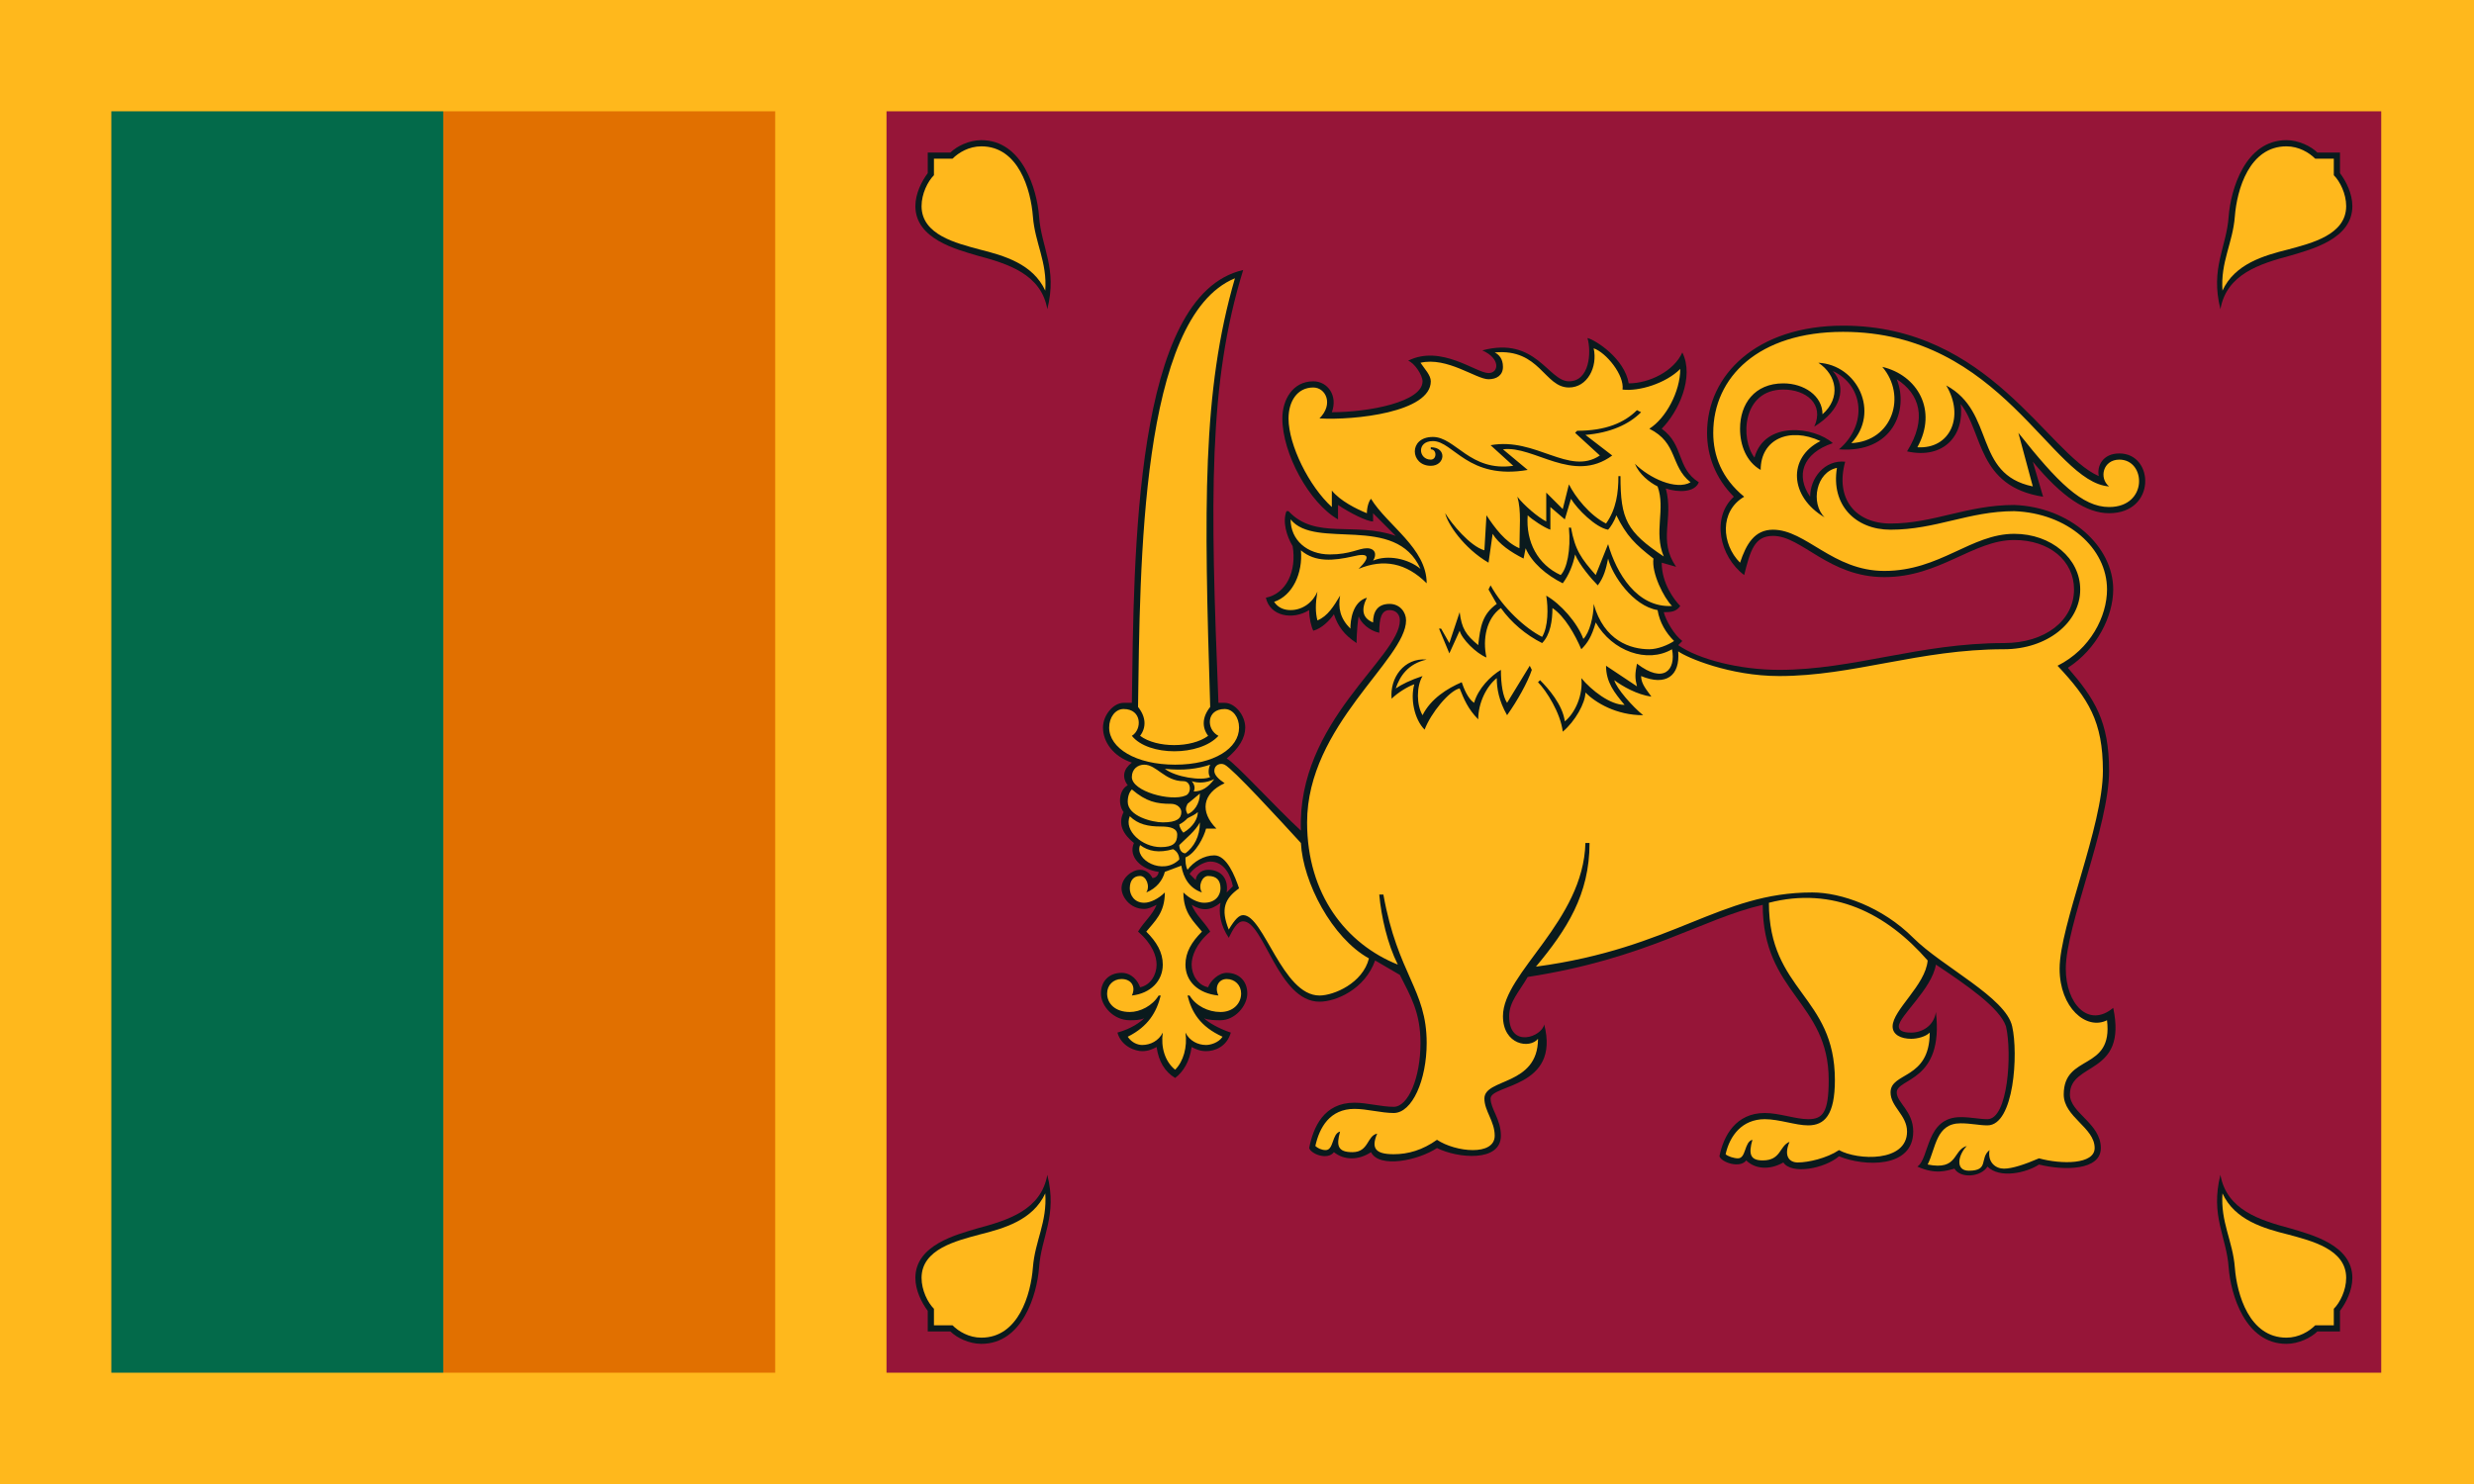
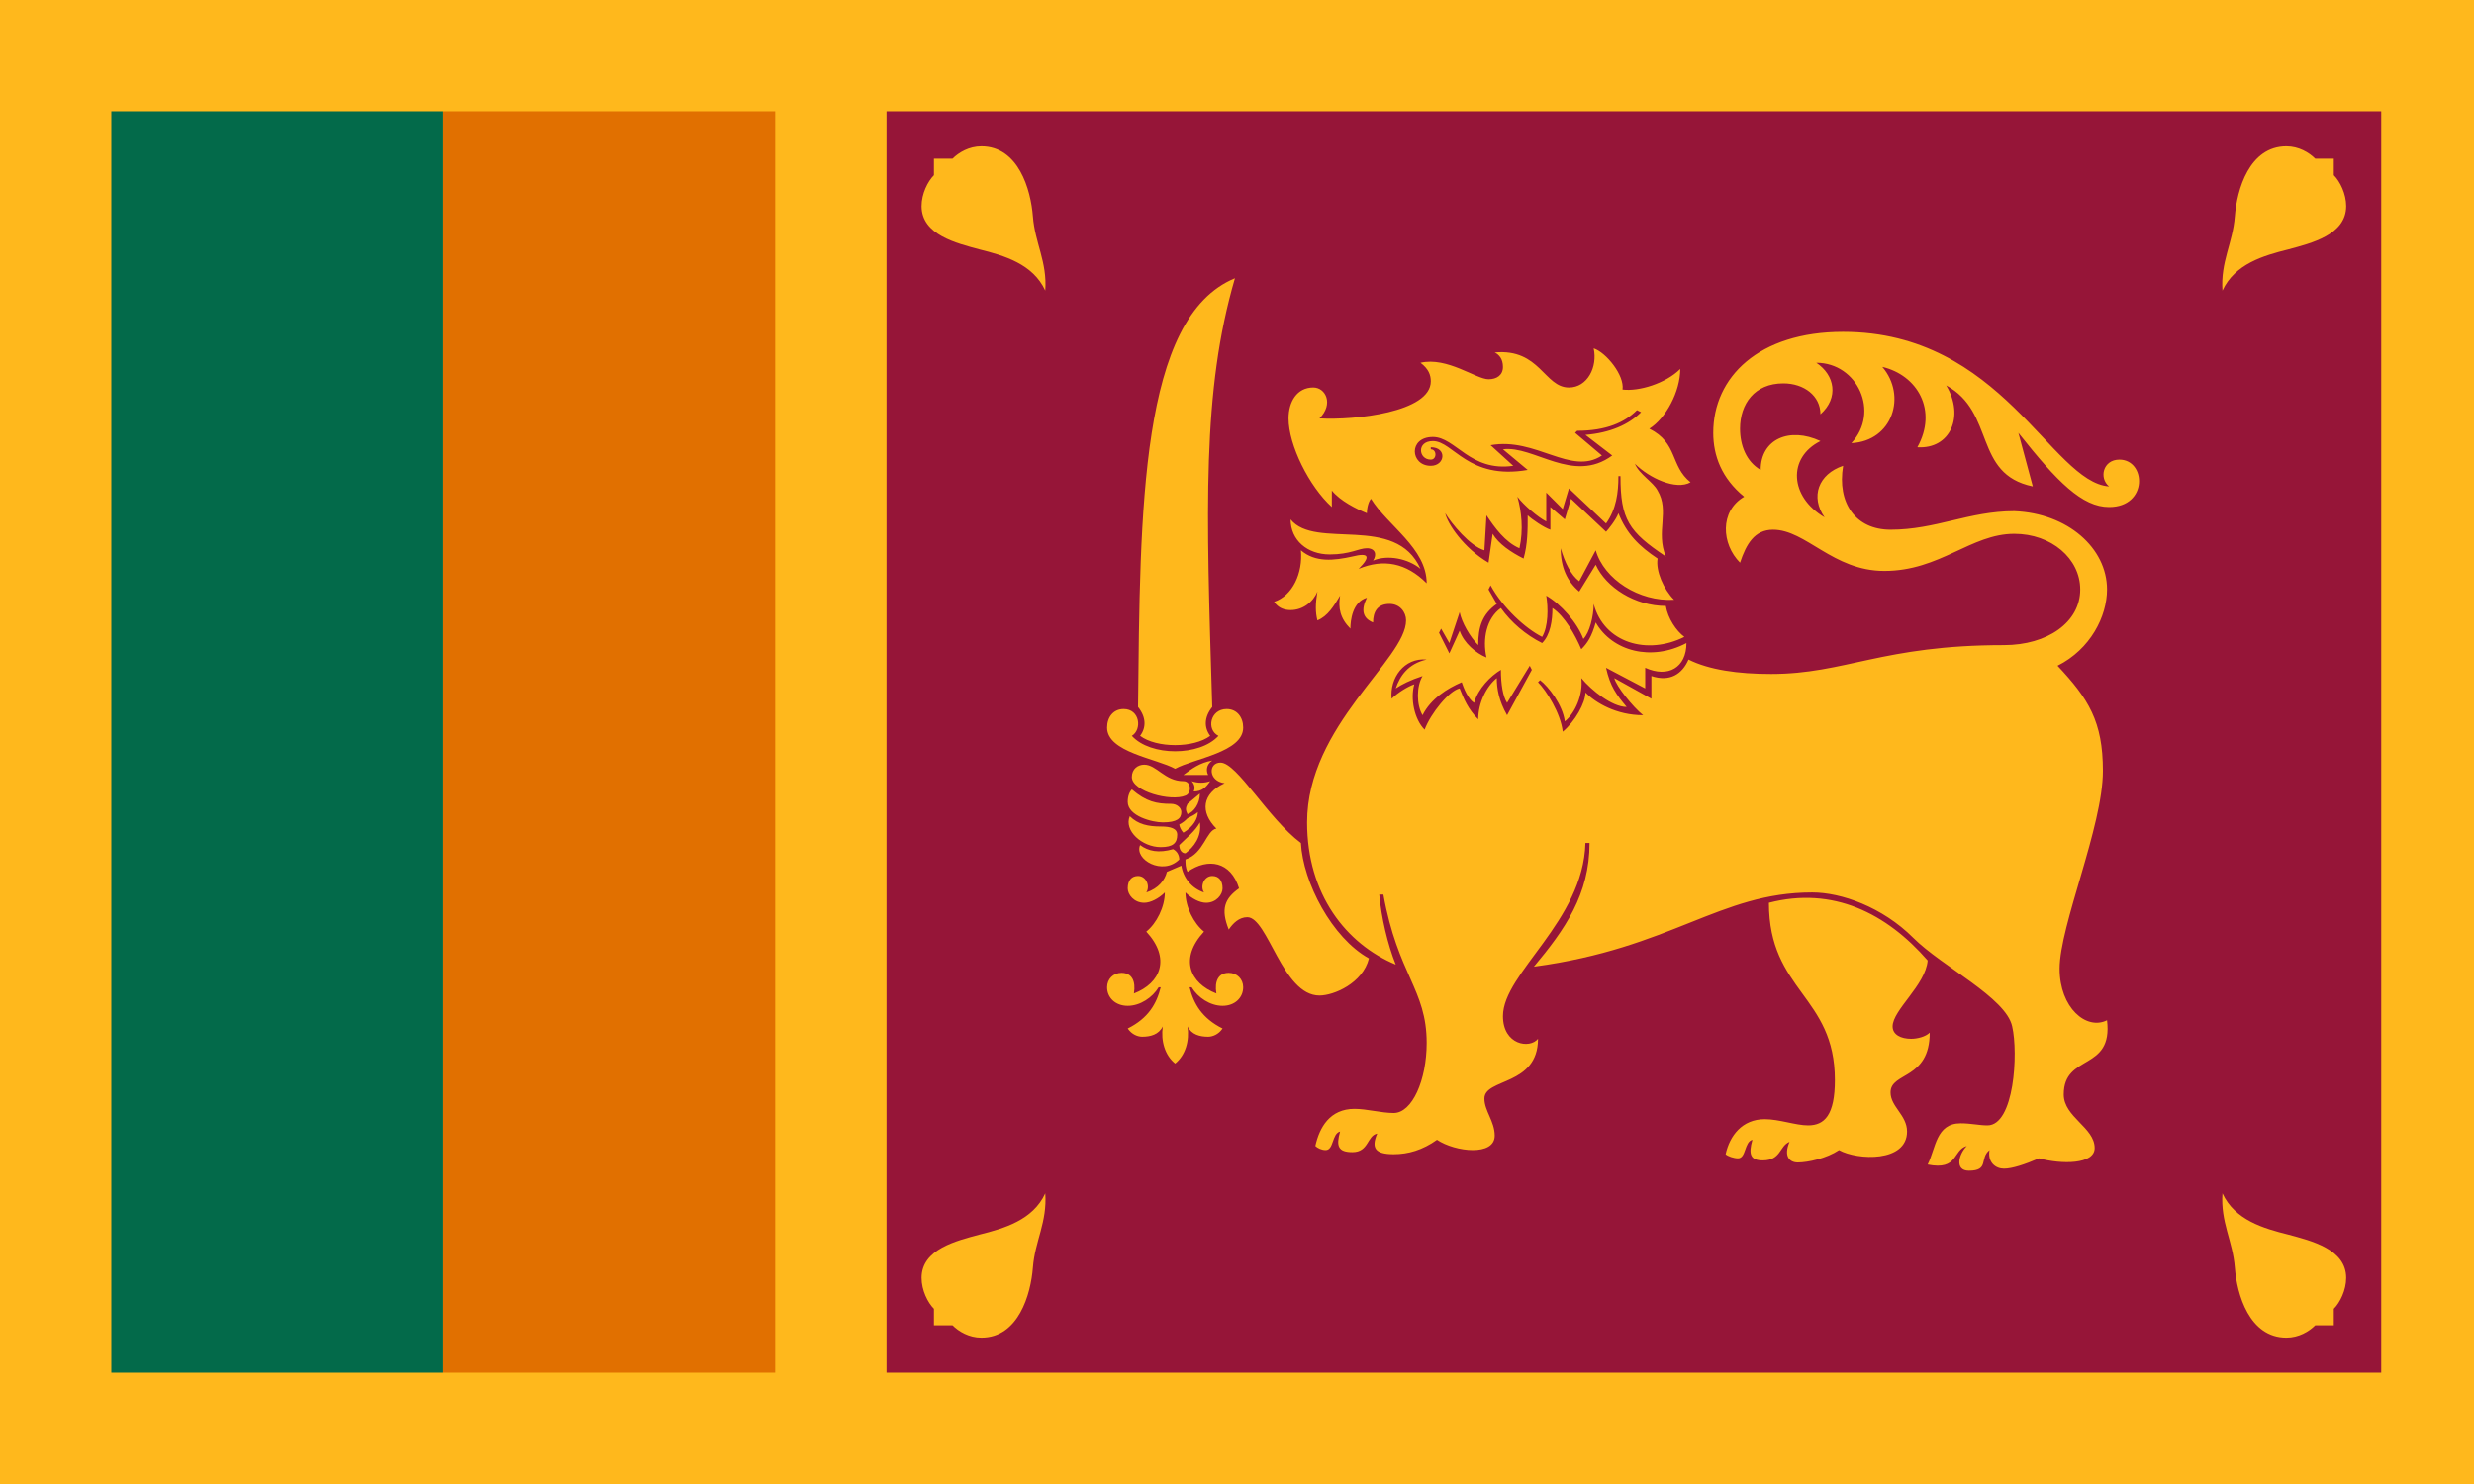
<svg xmlns="http://www.w3.org/2000/svg" width="1200" height="720">
-   <path fill="#ffb81c" d="M0 0h1200v720H0V0Z" />
-   <path fill="#961538" d="M430 54h725v612H430V54Z" />
-   <path fill="#e17000" d="M215 54h161v612H215V54Z" />
-   <path fill="#036a4a" d="M54 54h161v612H54V54Z" />
-   <path fill="#0a1a1d" d="M1077 150c3-17 19-22 34-26 10-3 30-8 30-24 0-6-3-12-6-16V74h-11c-3-3-9-6-15-6-20 0-27 24-28 37-1 15-9 25-4 45Zm32 502c6 0 12-3 15-6h11v-10c3-4 6-10 6-16 0-16-20-21-30-24-15-4-31-9-34-26-5 20 3 30 4 45 1 13 8 37 28 37ZM508 150c5-20-3-30-4-45-1-13-8-37-28-37-6 0-12 3-15 6h-11v10c-3 4-6 10-6 16 0 16 20 21 30 24 15 4 31 9 34 26Zm87 283c1-7-3-11-9-11-4 0-6 3-6 5l-3-3c2-3 7-6 10-6 7 0 10 7 11 12l-3 3ZM476 652c20 0 27-24 28-37 1-15 9-25 4-45-3 17-19 22-34 26-10 3-30 8-30 24 0 6 3 12 6 16v10h11c3 3 9 6 15 6Zm472-85c3 5 13 4 16-1 6 6 19 3 25-1 12 3 30 3 30-8 0-12-15-17-15-26 0-16 28-9 21-42-12 10-23-2-23-19 0-21 21-69 21-96 0-24-7-35-20-50 14-9 22-25 22-38 0-21-21-40-48-41-23 0-39 9-60 9-17 0-27-12-22-30-10-1-17 8-17 17-7-10-4-21 11-26-9-8-33-11-38 7-7-9-6-33 14-33 11 0 20 7 15 18 13-8 16-19 9-27 15 7 17 26 3 38 26 2 34-19 28-34 11 7 15 19 5 35 18 4 28-8 26-23 11 14 8 40 40 45l-5-17c14 17 26 25 37 25 23 0 22-29 5-29-8 0-11 6-10 11-25-11-53-73-124-73-42 0-66 24-66 52 0 11 4 22 13 31-11 10-7 29 5 38 3-12 5-19 14-19 14 0 27 20 54 20s43-18 63-18c17 0 29 10 29 24 0 15-14 26-34 26-41 0-73 13-109 13-19 0-39-5-49-12l2-2c-4-3-8-10-9-14 3 0 6 0 8-3-3-3-9-11-9-21l7 2c-9-13-1-23-5-38 6 2 14 2 16-3-11-7-7-18-18-26 8-8 16-25 10-37-4 9-16 15-26 15-2-12-16-21-20-22 2 7 1 21-9 21s-16-22-42-15c9 4 8 11 3 11-6 0-23-14-39-6 3 1 7 7 7 10 0 10-26 15-44 15 3-8-2-15-9-15-10 0-15 9-15 18 0 17 13 41 27 49v-7c6 4 14 8 17 8v-4l11 11c-20-7-39 2-52-12h-1c-2 5 0 12 3 17 2 12-3 23-13 25 2 9 13 11 21 6 0 4 1 8 2 10 4-1 8-5 10-8 2 6 5 10 11 14 0 0 0-7 1-13 1 3 5 7 10 8 0-7 1-11 5-11 3 0 5 2 5 5 0 18-50 49-48 102-12-11-32-33-36-35 6-5 9-10 9-15 0-6-5-12-10-12h-3c-4-99-5-155 12-210-53 12-53 138-54 210h-4c-5 0-10 6-10 12 0 7 5 14 14 17-4 3-5 7-2 11-4 2-5 9-2 13-3 6 0 11 5 15-3 7 4 13 12 14 0 1-1 3-3 3-1-2-3-4-6-4-4 0-9 4-9 9 0 4 4 10 11 10 2 0 4-1 6-2-2 5-6 8-9 13 7 6 9 12 9 16 0 5-3 10-8 11-1-3-4-7-9-7-6 0-10 4-10 10s6 13 14 13c2 0 5 0 7-1-2 2-6 5-13 7 2 7 9 9 12 9s5-1 7-2c1 7 4 12 9 15 4-3 7-8 8-15 2 1 4 2 7 2 4 0 10-2 12-9-6-2-11-5-13-7 2 1 6 1 8 1 7 0 13-7 13-13s-4-10-10-10c-4 0-8 4-9 7-5-1-8-6-8-11 0-4 2-10 9-16-3-5-7-8-9-13 5 3 9 3 14-1-1 5 0 11 4 17 2-4 4-8 7-8 10 0 17 39 37 39 8 0 22-6 27-20l12 7c5 10 10 18 10 33 0 17-6 31-13 31-6 0-13-2-19-2-15 0-20 12-22 22 1 3 9 6 12 2 5 4 12 4 18 0 4 8 23 4 32-2 10 5 31 7 31-6 0-8-5-13-5-18 0-7 34-5 26-36-1 6-17 12-17-4 0-7 5-12 9-19 58-9 84-28 114-35 0 43 32 47 32 85 0 16-3 19-10 19-6 0-14-3-21-3-14 0-20 11-22 21 1 3 10 6 13 2 4 4 11 5 18 1 4 6 20 3 27-3 12 5 36 6 36-12 0-10-8-14-8-19 0-7 23-5 19-39-1 7-7 10-12 10-4 0-6-1-6-3 0-5 16-18 18-30 15 10 31 21 34 30 3 13 1 45-9 45-4 0-8-1-13-1-17 0-15 20-21 24 9 4 14 2 18 1Z" />
-   <path fill="#ffb81c" d="M1078 141c-1-14 5-23 6-36s7-34 25-34c6 0 11 3 14 6h9v8c3 3 6 9 6 15 0 14-17 18-28 21-12 3-26 7-32 20Zm-337 87-12-10c15-2 34 17 53 3l-13-10c12-1 21-5 27-11l-2-1c-6 6-15 10-29 10l-1 1 12 11c-15 10-31-9-53-5l11 10c-21 3-28-14-39-14-12 0-11 14-1 14 7 0 8-9 0-9v1c3 0 3 5 0 5-6 0-7-9 1-9 10 0 17 19 46 14Zm70 66c-17 1-27-16-31-30l-6 15c-7-8-10-12-12-23h-1c1 11-1 20-4 23-11-5-17-16-16-29 2 2 8 6 11 7v-11l7 6 3-10c3 5 12 14 18 15 1-1 3-4 4-7 5 10 9 14 18 21-1 7 5 19 9 23Zm298 355c-18 0-24-21-25-34s-7-22-6-36c6 13 20 17 32 20 11 3 28 7 28 21 0 6-3 12-6 15v8h-9c-3 3-8 6-14 6ZM689 276c-6-5-16-7-23-4 2-3 1-6-3-6s-8 3-18 3c-11 0-19-7-19-17 12 15 51-3 63 24Zm183 288c-4 0-7-3-4-10-5 2-4 9-13 9-6 0-7-3-5-10-4 1-3 9-7 9-2 0-5-1-6-2 2-9 8-17 19-17 7 0 15 3 21 3 8 0 13-5 13-22 0-41-32-43-32-86 31-8 57 5 77 28-1 12-17 24-17 32 0 4 4 6 9 6 3 0 7-1 9-3 0 23-19 19-19 29 0 7 8 11 8 19 0 15-24 14-33 9-6 4-15 6-20 6ZM691 354c3-8 12-19 17-20 2 5 4 10 9 15 0-8 4-16 9-20 0 5 1 11 5 18 5-7 10-16 12-22l-1-2-11 18c-2-3-3-9-3-16-5 3-11 9-13 16-3-2-5-7-6-10-7 3-15 8-19 16-3-5-3-14 0-19-6 2-10 4-13 6 2-6 6-12 15-14-11-1-18 9-17 19 3-3 8-6 11-7-2 7 0 17 5 22Zm264 214c-7 0-5-8-1-12-7 2-4 12-19 9 4-8 4-20 16-20 5 0 9 1 13 1 13 0 15-35 12-48-3-14-34-29-48-43-15-15-35-22-49-22-45 0-67 27-134 36 15-18 26-35 26-60h-2c-1 38-40 63-40 84 0 14 13 16 17 11 0 23-26 19-26 29 0 6 5 11 5 18 0 10-19 8-28 2-7 5-14 7-21 7-9 0-11-3-8-10-5 1-4 9-12 9-7 0-8-3-6-10-4 1-3 9-7 9-2 0-4-1-5-2 2-9 7-18 19-18 6 0 13 2 19 2 9 0 16-16 16-34 0-26-14-33-21-72h-2c1 11 4 24 9 34-25-10-44-34-44-69 0-47 48-79 48-98 0-4-3-8-8-8-6 0-8 4-8 9-5-2-6-6-3-12-7 2-8 11-8 15-5-5-6-10-5-16-3 5-6 10-11 12-1-4-1-8 0-14-2 5-7 9-13 9-3 0-6-1-8-4 9-3 14-14 13-25 7 6 16 5 25 3 8-2 9 0 3 6 12-5 23-3 33 7 0-17-19-28-27-41-1 1-2 4-2 7-5-2-13-6-17-11v8c-11-10-21-30-21-43 0-8 4-15 12-15 6 0 10 8 3 15 17 1 54-3 54-18 0-3-3-6-5-9 13-3 27 8 33 8 4 0 7-2 7-6s-2-6-4-7c22-2 24 17 36 17 9 0 14-10 12-19 6 2 15 13 14 20 8 1 21-3 28-10 0 11-7 24-15 29 14 7 10 18 20 26-7 4-20-2-27-9 2 5 7 9 11 11 4 11-2 22 3 34-18-12-21-18-21-39h-1c0 8-1 16-6 23-8-4-15-13-18-19l-3 12-8-8v14c-4-2-11-8-14-12 2 7 1 15 1 25-7-3-12-10-16-16l-1 17c-7-2-16-13-19-18 1 5 9 17 21 24l2-14c3 5 9 9 15 12l1-5c3 7 10 13 18 17 3-4 5-9 6-14 2 5 8 12 11 15 3-4 4-8 5-13 2 8 12 23 24 25 1 6 4 11 8 15-3 2-8 4-12 4-9 0-22-4-27-22 0 6-2 14-5 17-3-8-11-17-18-21 1 6 1 15-2 20-8-4-19-14-25-25l-1 2 4 7c-7 5-8 11-9 20-6-5-8-8-9-16l-5 15-4-7h-1l5 12 5-11c1 4 8 11 13 13-2-9 0-19 7-24 5 7 12 13 20 17 4-4 5-11 5-17 6 4 11 13 14 20 3-3 5-6 7-13 8 14 25 20 37 13 2 10-4 17-17 7-1 5-1 7 0 11l-15-10c0 8 4 13 9 19-7 0-16-7-21-13 1 8-3 17-8 21-1-8-8-16-12-20l-1 1c4 4 11 15 12 24 6-5 11-14 11-19 5 5 15 11 28 11-5-4-13-13-14-17 4 3 11 7 18 8-2-3-5-6-5-10 12 5 19 0 18-12 4 3 25 12 49 12 36 0 68-13 109-13 21 0 37-13 37-29 0-15-14-27-32-27-21 0-36 18-63 18-25 0-38-20-54-20-9 0-13 7-16 16-9-9-10-25 2-32-11-9-15-20-15-31 0-27 22-49 63-49 77 0 101 73 129 75-5-4-3-13 5-13 13 0 14 23-5 23-13 0-25-12-44-36l7 26c-29-6-18-36-42-49 9 15 2 31-14 30 10-18 0-35-17-39 12 14 5 36-15 37 14-15 3-38-16-39 9 6 11 17 2 25 0-9-9-15-19-15-14 0-21 10-21 22 0 8 3 16 10 20 0-15 14-21 29-14-16 8-15 27 2 37-7-7-4-22 6-24-3 18 9 30 26 30 22 0 38-9 60-9 26 1 45 18 45 38 0 13-8 29-24 37 15 16 22 27 22 51 0 27-21 75-21 96 0 19 13 30 23 25 3 25-21 16-21 36 0 11 15 16 15 26 0 8-16 8-27 5-7 3-13 5-17 5s-8-3-7-9c-5 4 0 10-10 10ZM507 141c-6-13-20-17-32-20-11-3-28-7-28-21 0-6 3-12 6-15v-8h9c3-3 8-6 14-6 18 0 24 21 25 34s7 22 6 36Zm46 216c3-4 3-9-1-14 1-69 1-189 47-208-16 55-15 111-12 208-4 5-4 10-1 14-8 6-25 6-33 0Zm17 14c-19 0-32-8-32-18 0-5 3-9 7-9 9 0 9 10 4 13 8 10 33 10 42 0-6-3-6-13 3-13 4 0 7 4 7 9 0 10-12 18-31 18Zm9 13c1-2 0-4-1-5 3 1 7 1 11-1-3 4-6 6-10 6Zm8-7c-4 2-17 0-22-4 9 1 16 0 22-2-1 2-1 5 0 6Zm-11 18c-1-2-1-3 0-5l6-5c0 5-3 9-6 10Zm64 88c-18 0-27-39-37-39-2 0-4 2-7 7-4-10-2-15 5-20-2-6-6-16-12-16-5 0-10 3-13 7-1-2-1-4-1-6 5-2 9-10 10-14h5c-8-8-7-17 4-22-3-2-5-4-5-6 0-3 3-4 5-3 4 2 26 26 37 38 1 19 15 46 33 56-3 12-17 18-24 18Zm-65-97c-7 3-26-2-26-9 0-4 3-6 6-6 6 0 10 8 19 8 4 0 4 6 1 7Zm-1 18c-1-1-2-3-2-4 2-1 3-2 4-3 2-1 4-2 5-3 0 3-2 7-7 10Zm1 10c-2 0-3-2-3-4 3-3 8-7 10-11 0 7-3 12-7 15Zm-11-15c-5 0-17-3-17-10 0-3 1-5 2-6 7 6 12 7 19 7 3 0 5 2 5 4 0 3-2 5-9 5Zm-1 12c-9 0-18-8-15-15 4 4 9 5 15 5 5 0 8 1 8 4 0 4-2 6-8 6Zm9 6c-8 8-22 0-19-7 4 3 9 4 16 2 2 1 3 3 3 5Zm-2 102c-5-4-7-11-6-18-2 4-6 6-10 6-2 0-5-1-7-4 10-5 14-12 16-20h-1c-3 5-9 8-14 8-7 0-11-4-11-9 0-4 3-7 7-7 5 0 7 4 5 8 9-1 15-7 15-15 0-6-3-11-8-16 4-5 9-9 9-19-3 3-7 5-10 5-5 0-7-4-7-7 0-4 2-6 5-6s5 5 3 8c5-2 8-6 9-10l8-3c1 6 4 11 10 13-2-3 0-8 3-8 4 0 6 2 6 6 0 3-2 7-8 7-3 0-7-2-10-5 0 10 5 14 9 19-5 5-8 10-8 16 0 8 6 14 16 15-2-4 0-8 4-8s7 3 7 7c0 5-4 9-10 9s-12-3-15-8h-1c2 8 6 15 17 20-2 3-6 4-8 4-4 0-8-2-10-6 1 7-1 14-5 18Zm-94 130c-6 0-11-3-14-6h-9v-8c-3-3-6-9-6-15 0-14 17-18 28-21 12-3 26-7 32-20 1 14-5 23-6 36s-7 34-25 34Z" />
+   <path fill="#ffb81c" d="M0 0h1200v720H0Z" />
+   <path fill="#961538" d="M430 54h725v612H430Z" />
+   <path fill="#e17000" d="M215 54h161v612H215Z" />
+   <path fill="#036a4a" d="M54 54h161v612H54Z" />
+   <path fill="#ffb81c" d="M1078 141c6-13 20-17 32-20 11-3 28-7 28-21 0-6-3-12-6-15v-8h-9c-3-3-8-6-14-6-18 0-24 21-25 34s-7 22-6 36Zm-337 87c-29 5-36-14-46-14-8 0-7 9-1 9 3 0 3-5 0-5v-1c8 0 7 9 0 9-10 0-11-14 1-14 11 0 18 17 39 14l-11-10c22-4 39 15 54 5l-13-11 1-1c14 0 23-4 29-10l2 1c-6 6-15 10-27 11l13 10c-19 14-38-5-53-3l12 10Zm25 59c-6-5-9-12-9-21 2 7 5 13 9 16l8-15c4 14 21 25 38 24-5-5-9-14-8-20-9-6-15-12-19-22-1 3-5 8-6 9l-17-16-3 10-7-6v11c-3-1-9-5-11-7 0 7 0 14-2 21-6-3-12-7-15-12l-2 14c-12-7-20-19-21-24 3 5 12 16 19 18l1-17c4 6 9 13 16 16 2-9 1-18-1-25 3 4 10 10 14 12v-14l8 8 3-10 18 17c5-7 6-15 6-23h1c0 21 4 27 22 39-5-12 2-22-4-32-2-4-9-8-11-13 7 7 20 13 27 9-10-8-6-19-20-26 8-5 15-18 15-29-7 7-20 11-28 10 1-7-8-18-14-20 2 9-3 19-12 19-12 0-14-19-36-17 2 1 4 3 4 7s-3 6-7 6c-6 0-20-11-33-8 4 3 5 6 5 9 0 15-37 19-54 18 7-7 3-15-3-15-8 0-12 7-12 15 0 13 10 33 21 43v-8c4 5 12 9 17 11 0-3 1-6 2-7 8 13 27 24 27 41-10-10-21-12-33-7 6-6 5-8-3-6-9 2-18 3-25-3 1 11-4 22-13 25 2 3 5 4 8 4 6 0 11-4 13-9-1 6-1 10 0 14 5-2 8-7 11-12-1 6 0 11 5 16 0-4 1-13 8-15-3 6-2 10 3 12 0-5 2-9 8-9 5 0 8 4 8 8 0 19-48 51-48 98 0 35 19 59 43 69-4-10-7-23-8-34h2c7 39 21 46 21 72 0 18-7 34-16 34-6 0-13-2-19-2-12 0-17 9-19 18 1 1 3 2 5 2 4 0 3-8 7-9-2 7-1 10 6 10 8 0 7-8 12-9-3 7-1 10 8 10 7 0 14-2 21-7 9 6 28 8 28-2 0-7-5-12-5-18 0-10 26-6 26-29-4 5-17 3-17-11 0-21 39-46 40-84h2c0 25-12 42-27 60 67-9 90-36 135-36 14 0 34 7 49 22 14 14 45 29 48 43 3 13 1 48-12 48-4 0-8-1-13-1-12 0-12 12-16 20 15 3 12-7 19-9-4 4-6 12 1 12 10 0 5-6 10-10-1 6 3 9 7 9s10-2 17-5c11 3 27 3 27-5 0-10-15-15-15-26 0-20 24-11 21-36-10 5-23-6-23-25 0-21 21-69 21-96 0-24-7-35-22-51 16-8 24-24 24-37 0-20-19-37-45-38-22 0-38 9-60 9-17 0-26-13-23-31-12 4-16 15-9 25-17-10-18-29-2-37-15-7-29-1-29 14-7-4-10-12-10-20 0-12 7-22 21-22 10 0 18 6 18 15 9-8 7-19-2-25 20 0 31 24 17 39 20-1 27-23 15-37 17 4 27 21 17 39 16 1 23-15 14-30 24 13 13 43 42 49l-7-26c19 24 31 36 44 36 19 0 18-23 5-23-8 0-10 9-5 13-28-2-52-75-129-75-41 0-63 22-63 49 0 11 4 22 15 31-12 7-11 23-2 32 3-9 7-16 16-16 16 0 29 20 54 20 27 0 42-18 63-18 18 0 32 12 32 27 0 16-16 27-37 27-59 0-77 14-113 14-16 0-30-2-40-7-3 7-9 11-18 8v11l-18-10c1 4 9 14 14 18-13 0-23-6-28-11 0 5-5 14-11 19-1-9-8-20-12-24l1-1c4 3 11 12 12 20 5-4 9-13 8-21 5 6 15 14 22 14-5-6-8-10-10-19l19 10v-10c11 5 20 0 20-12-17 9-36 4-44-10-2 7-4 10-7 13-3-7-8-16-14-20 0 6-1 13-5 17-8-4-15-10-20-17-7 5-9 15-7 24-5-2-11-7-13-13l-5 11-5-10 1-2 4 7 5-15c1 5 5 12 9 16 0-9 2-15 9-20l-4-7 1-2c6 11 17 21 25 25 3-5 3-14 2-20 7 4 15 13 18 21 3-3 5-11 5-17 5 19 26 25 44 16-4-3-8-9-9-15-15 0-29-9-34-20l-8 13Zm343 362c6 0 11-3 14-6h9v-8c3-3 6-9 6-15 0-14-17-18-28-21-12-3-26-7-32-20-1 14 5 23 6 36s7 34 25 34ZM689 276c-12-27-51-9-63-24 0 10 8 17 19 17 10 0 14-3 18-3s5 3 3 6c7-3 17-1 23 4Zm183 288c5 0 14-2 20-6 9 5 33 6 33-9 0-8-8-12-8-19 0-10 19-6 19-29-2 2-6 3-9 3-5 0-9-2-9-6 0-8 16-20 17-32-20-23-46-36-77-28 0 43 32 45 32 86 0 17-5 22-13 22-6 0-14-3-21-3-11 0-17 8-19 17 1 1 4 2 6 2 4 0 3-8 7-9-2 7-1 10 5 10 9 0 8-7 13-9-3 7 0 10 4 10ZM691 354c-5-5-7-15-5-22-3 1-8 4-11 7-1-10 6-20 17-19-9 2-13 8-15 14 3-2 7-4 13-6-3 5-3 14 0 19 4-8 12-13 19-16 1 3 3 8 6 10 2-7 8-13 13-16 0 7 1 13 3 16l11-18 1 2-12 22c-4-7-5-13-5-18-5 4-9 12-9 20-5-5-7-10-9-15-5 1-14 12-17 20ZM507 141c1-14-5-23-6-36s-7-34-25-34c-6 0-11 3-14 6h-9v8c-3 3-6 9-6 15 0 14 17 18 28 21 12 3 26 7 32 20Zm46 216c8 6 26 6 34 0-3-4-3-9 1-14-3-97-5-153 11-208-46 19-46 112-47 208 4 5 4 10 1 14Zm17 16c9-5 33-8 33-20 0-5-3-9-8-9-8 0-10 10-4 13-9 10-33 10-42 0 5-3 4-13-4-13-5 0-8 4-8 9 0 12 24 15 33 20Zm9 11c4 0 6-2 8-5-3 1-6 1-9 0 1 1 2 3 1 5Zm7-8c-1-2-1-5 2-7-6 1-10 4-14 7h12Zm-10 19c3-1 6-5 6-10l-6 5c-1 2-1 3 0 5Zm64 88c7 0 21-6 24-18-18-10-32-37-33-56-16-12-31-39-39-39-6 0-6 9 2 10-11 5-12 14-4 22-5 1-6 12-15 15 0 2 0 4 1 6 10-7 21-5 25 8-7 5-9 10-5 20 2-3 5-6 9-6 10 0 17 38 35 38Zm-65-97c3-1 3-7-1-7-9 0-13-8-19-8-3 0-6 2-6 6 0 7 19 12 26 9Zm-1 18c5-3 7-7 7-10-1 1-3 2-5 3-1 1-2 2-4 3 0 1 1 3 2 4Zm1 10c4-3 8-8 7-15-2 4-7 8-10 11 0 2 1 4 3 4Zm-11-15c7 0 9-2 9-5 0-2-2-4-5-4-7 0-12-1-19-7-1 1-2 3-2 6 0 7 12 10 17 10Zm-1 12c6 0 8-2 8-6 0-3-3-4-8-4-6 0-11-1-15-5-3 7 6 15 15 15Zm9 6c0-2-1-4-3-5-7 2-12 1-16-2-3 7 11 15 19 7Zm-2 99c5-4 7-11 6-18 2 4 6 5 10 5 2 0 5-1 7-4-10-5-14-12-16-20h1c3 5 9 9 15 9s10-4 10-9c0-4-3-7-7-7-5 0-7 4-6 10-13-5-18-17-6-30-5-4-9-12-9-19 3 3 7 5 10 5 5 0 8-4 8-7 0-4-2-6-5-6-4 0-6 5-4 8-6-2-10-7-11-13l-7 3c-1 4-4 8-10 10 2-3 0-8-4-8-3 0-5 2-5 6 0 3 3 7 8 7 3 0 7-2 10-5 0 7-4 15-9 19 12 13 7 25-6 30 1-6-1-10-6-10-4 0-7 3-7 7 0 5 4 9 10 9s12-4 15-9h1c-2 8-6 15-16 20 2 3 5 4 7 4 4 0 8-1 10-5-1 7 1 14 6 18Zm-94 133c18 0 24-21 25-34s7-22 6-36c-6 13-20 17-32 20-11 3-28 7-28 21 0 6 3 12 6 15v8h9c3 3 8 6 14 6Z" />
</svg>
